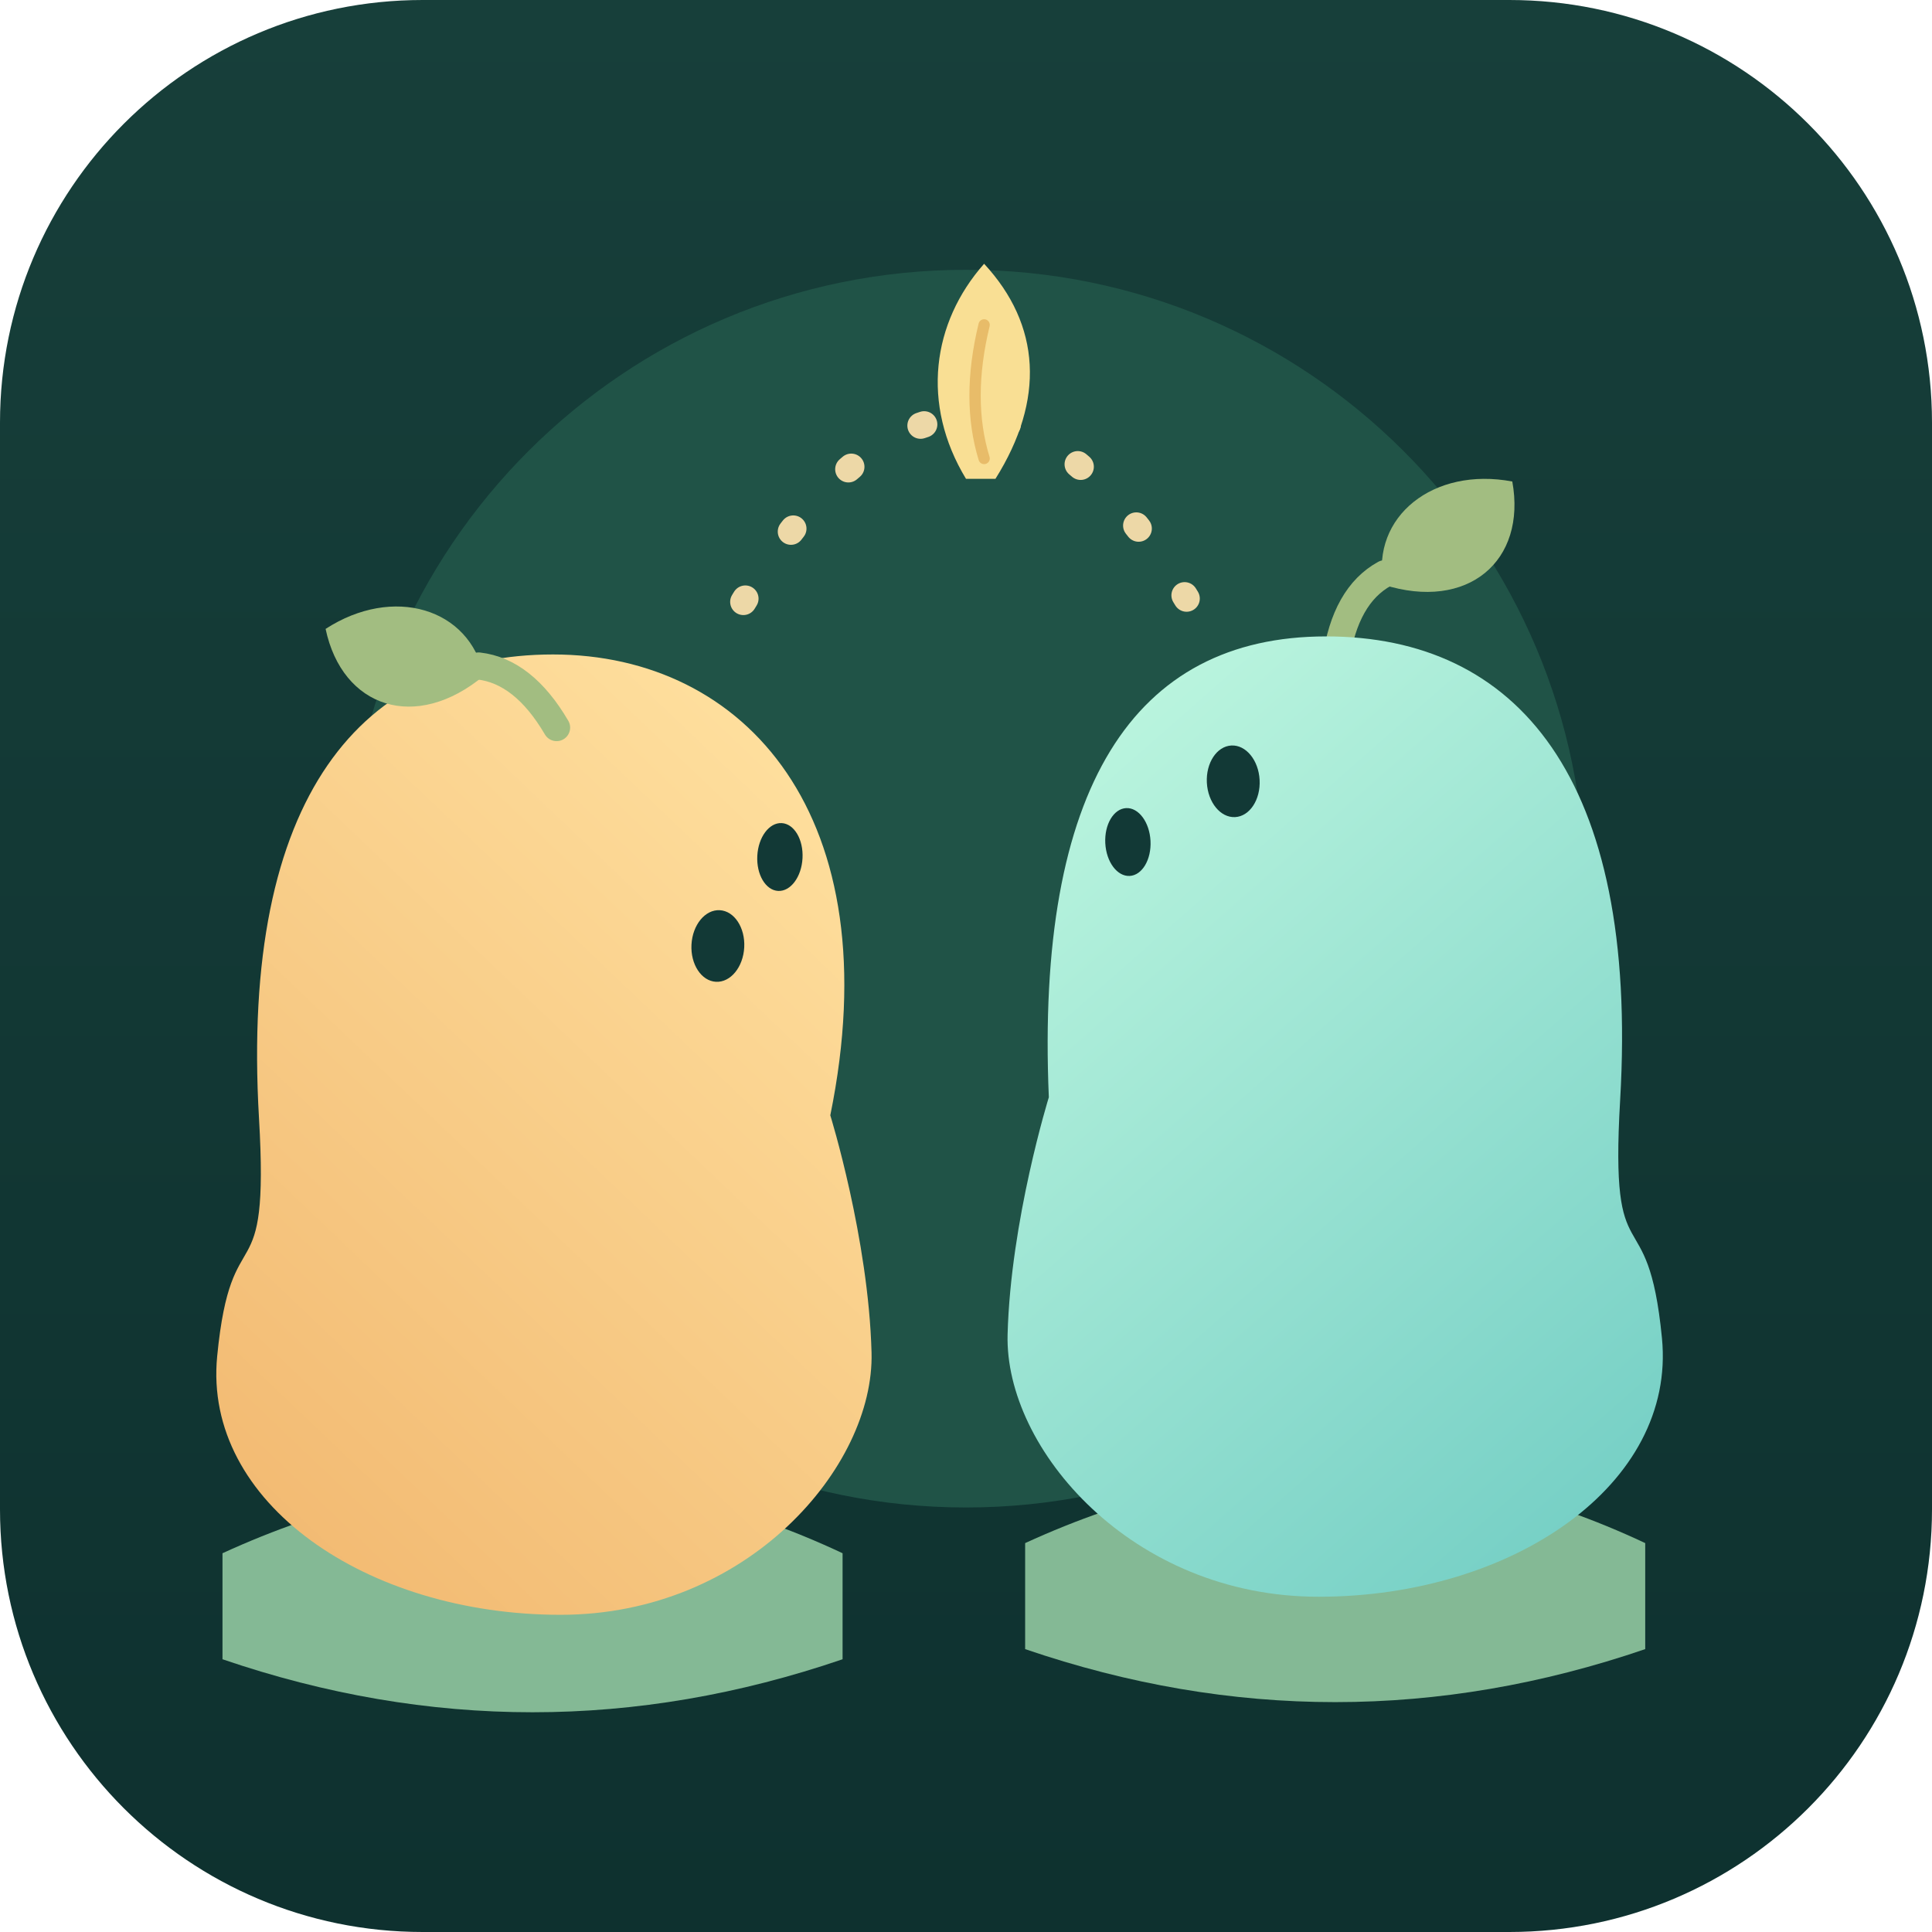
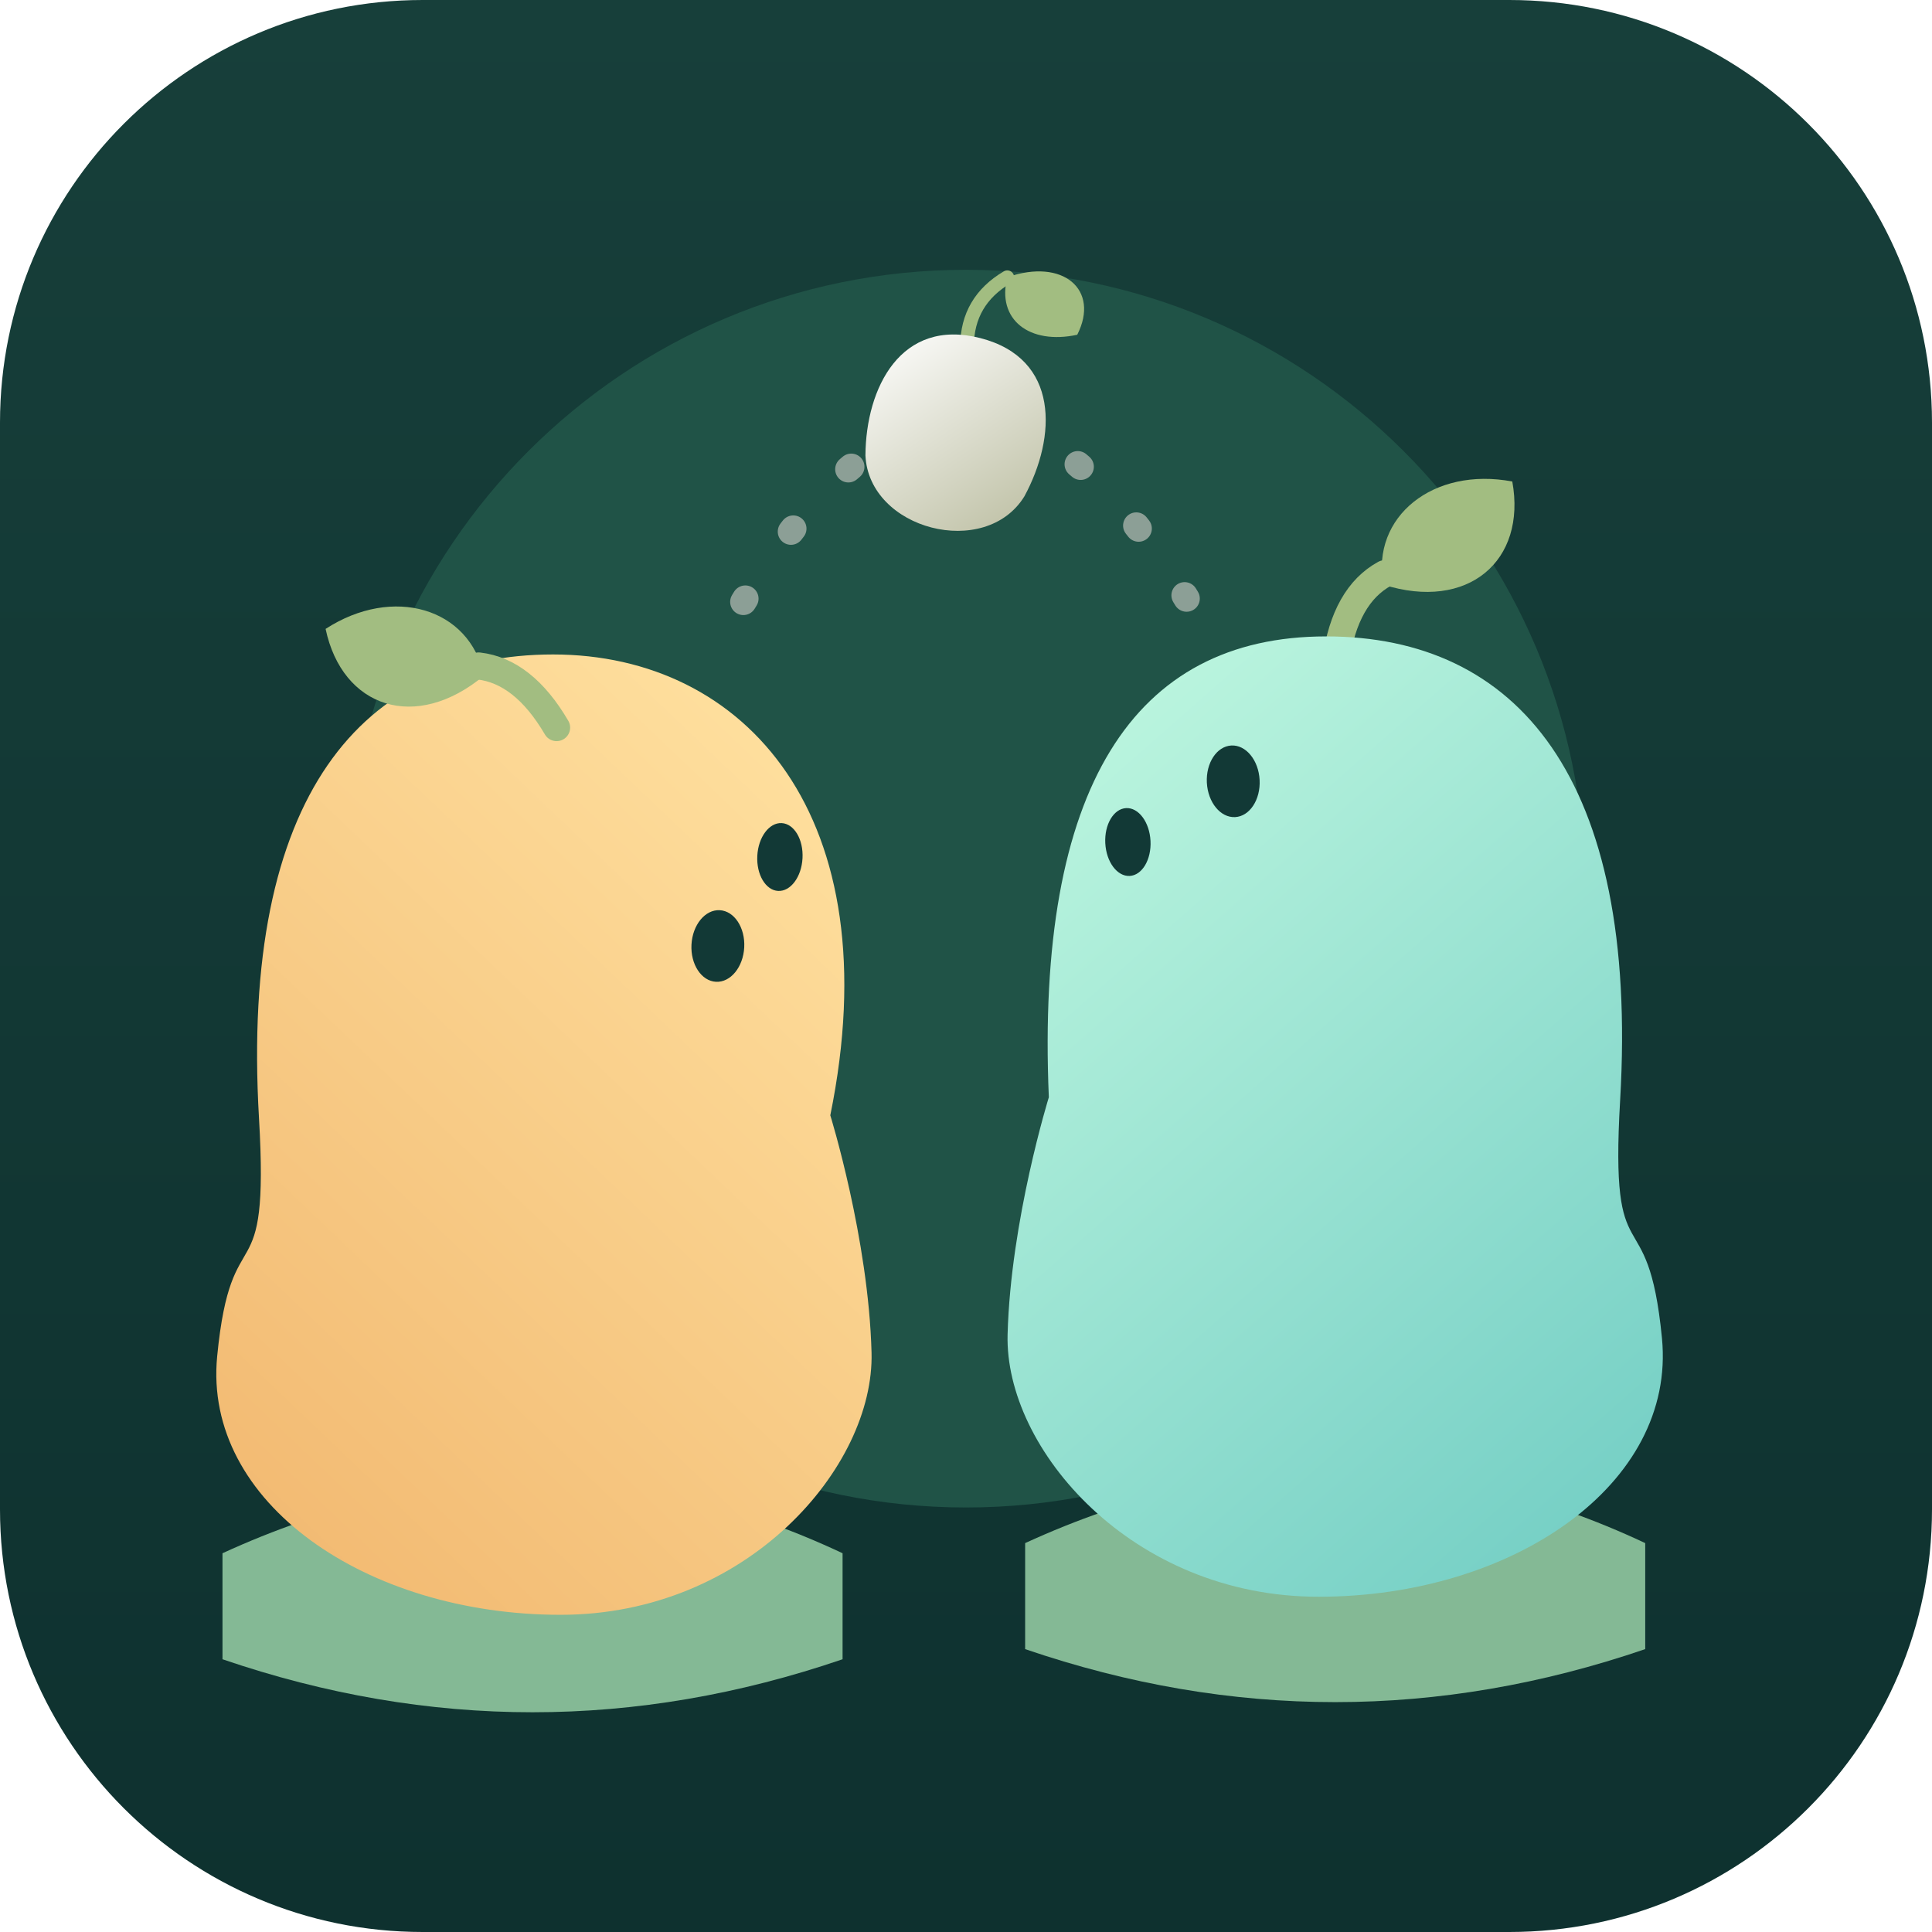
<svg xmlns="http://www.w3.org/2000/svg" width="4096" height="4096" viewBox="0 0 1024 1024" version="1.1" id="svg14">
  <defs id="defs6">
    <linearGradient id="gold" x1=".15" y1="0" x2=".8" y2="1">
      <stop stop-color="#FFE1A0" id="stop1" />
      <stop offset="1" stop-color="#F2BA72" id="stop2" />
    </linearGradient>
    <linearGradient id="mint" x1=".2" y1="0" x2=".8" y2="1">
      <stop stop-color="#BDF6DF" id="stop3" />
      <stop offset="1" stop-color="#75CFC5" id="stop4" />
    </linearGradient>
    <linearGradient id="back" x2="0" y2="1">
      <stop stop-color="#173F3A" id="stop5" />
      <stop offset="1" stop-color="#0E312F" id="stop6" />
    </linearGradient>
    <path id="pear" d="M328 373C398 373 449 429 449 511C449 529 449 537 455 539C483 542 503 571 503 624C503 735 435 810 328 810C221 810 153 735 153 624C153 571 173 542 201 539C207 537 207 529 207 511C207 429 258 373 328 373Z" />
    <linearGradient id="mint-4" x1="724.7" y1="247.815" x2="976.976" y2="668.274" gradientUnits="userSpaceOnUse" gradientTransform="matrix(0.8260495,0,0,1.210581,4.840901,37.30949)">
      <stop stop-color="#BDF6DF" id="stop3-2" />
      <stop offset="1" stop-color="#75CFC5" id="stop4-3" />
    </linearGradient>
    <linearGradient id="gold-6" x1="390.284" y1="389.99" x2="663.583" y2="810.449" gradientUnits="userSpaceOnUse" gradientTransform="matrix(-0.8260495,0,0,1.210581,732.262,-125.234)">
      <stop stop-color="#FFE1A0" id="stop1-5" />
      <stop offset="1" stop-color="#F2BA72" id="stop2-0" />
    </linearGradient>
  </defs>
  <rect width="1024" height="1024" rx="224" fill="url(#back)" id="rect6" />
  <circle cx="512" cy="471" r="328" fill="#205347" id="circle6" />
  <path d="m 117.923,823.25 q 166.45,-76.334 328.66,0 v 56.19 q -164.33,56.19 -328.66,0 z" fill="#84b995" id="path7-8" style="stroke-width:1.06" />
  <path d="m 543.345,817.876 q 166.45,-76.334 328.66,0 v 56.19 q -164.33,56.19 -328.66,0 z" fill="#84b995" id="path7" style="stroke-width:1.06" />
-   <path d="M394 319Q512 124 630 319" fill="none" stroke="#EDD8A7" stroke-width="14" stroke-linecap="round" stroke-dasharray="2 43" id="path8" />
-   <g transform="translate(512 225) scale(1.2)" id="g10">
-     <path d="M0 24C-20-9-15-45 8-71C33-44 35-11 13 24Z" fill="#F9DF94" id="path9" />
-     <path d="M8 15Q0-11 8-44" fill="none" stroke="#E8BC69" stroke-width="5" stroke-linecap="round" id="path10" />
+   <path d="M394 319Q512 124 630 319" fill="none" stroke="#EDD8A7" stroke-width="14" stroke-linecap="round" stroke-dasharray="2 43" id="path8" style="stroke:#ceccc6;stroke-opacity:0.621" />
+   <g transform="matrix(1.404342,0.361004,-0.361004,1.404342,507.3275,226.9453)" id="g12">
+     <defs id="defs8">
+       <linearGradient id="seedw2" x1="-33.871" y1="-32.213" x2="33.871" y2="35.529" gradientTransform="scale(0.9474414,1.055474)" gradientUnits="userSpaceOnUse">
+         <stop stop-color="#ffffff" id="stop7" />
+         <stop offset="1" stop-color="#d9dbc8" id="stop8" style="stop-color:#bbbda0;stop-opacity:1;" />
+       </linearGradient>
+     </defs>
+     <path d="M -4,-30 Q -8,-46 4,-58" fill="none" stroke="#a2bd81" stroke-width="5" stroke-linecap="round" id="path9" />
+     <path d="m 4,-58 c 18,-12 34,-4 30,14 -16,8 -30,2 -30,-14 z" fill="#a2bd81" id="path10" />
+     <path d="m 0,-34 c 30,0 36,28 30,52 -8,26 -52,26 -60,0 -6,-24 0,-52 30,-52 z" fill="url(#seedw2)" id="path11" style="fill:url(#seedw2)" />
  </g>
  <path d="m 440.077,591.146 c 32.291,-158.38 -44.937,-244.266 -146.937,-244.266 -101,1e-5 -165.869,74.733 -155.869,245.733 5.663,96.834 -14.645,48.82 -22.169,126.267 -7.524,77.447 79.038,137 182.038,137 99,0 166.407,-78.478 164.798,-139 -1.609,-60.522 -21.861,-125.734 -21.861,-125.734 z" fill="url(#mint)" id="path7-1" style="fill:url(#gold-6)" />
  <ellipse cx="406.197" cy="480.797" rx="14" ry="19" fill="#123936" id="ellipse10" transform="rotate(3)" />
  <ellipse cx="436.574" cy="431.98" rx="12" ry="18" fill="#123936" id="ellipse11" transform="rotate(3)" />
  <path d="m 735.653,358.531 q 0,-34.705 19.147,-49.065" stroke="#a2bd81" stroke-width="14.361" fill="none" stroke-linecap="round" id="path13" transform="rotate(8.128493,782.1664,159.7935)" />
  <path d="m 754.921,315.301 c 46.394,7.732 73.457,-23.197 59.926,-63.792 -42.528,-1.933 -71.524,28.996 -59.926,63.792 z" fill="#a2bd81" id="path14" style="stroke-width:1.933" transform="rotate(8.128493,782.1664,159.7935)" />
  <path d="m 555.904,581.575 c -7,-164 44.937,-244.266 146.937,-244.266 101,0 165.869,74.733 155.869,245.733 -5.663,96.834 14.645,48.82 22.169,126.267 7.524,77.447 -79.038,137 -182.038,137 -99,0 -166.407,-78.478 -164.797,-139 1.609,-60.522 21.861,-125.734 21.861,-125.734 z" fill="url(#mint)" id="path7-2" style="fill:url(#mint-4)" />
  <ellipse cx="573.633" cy="476.964" rx="12" ry="18" fill="#123936" id="ellipse12" transform="rotate(-3)" />
  <ellipse cx="631.072" cy="447.748" rx="14" ry="19" fill="#123936" id="ellipse13" transform="rotate(-3)" />
  <path d="M 295.003,385.642 Q 277.46,355.697 253.68,352.985" stroke="#a2bd81" stroke-width="14.361" fill="none" stroke-linecap="round" id="path13-0" />
  <path d="m 256.526,358.08 c -36.122,30.123 -75.107,17.116 -83.951,-24.75 35.717,-23.165 76.371,-11.135 83.951,24.75 z" fill="#a2bd81" id="path14-2" style="stroke-width:1.933" />
</svg>
